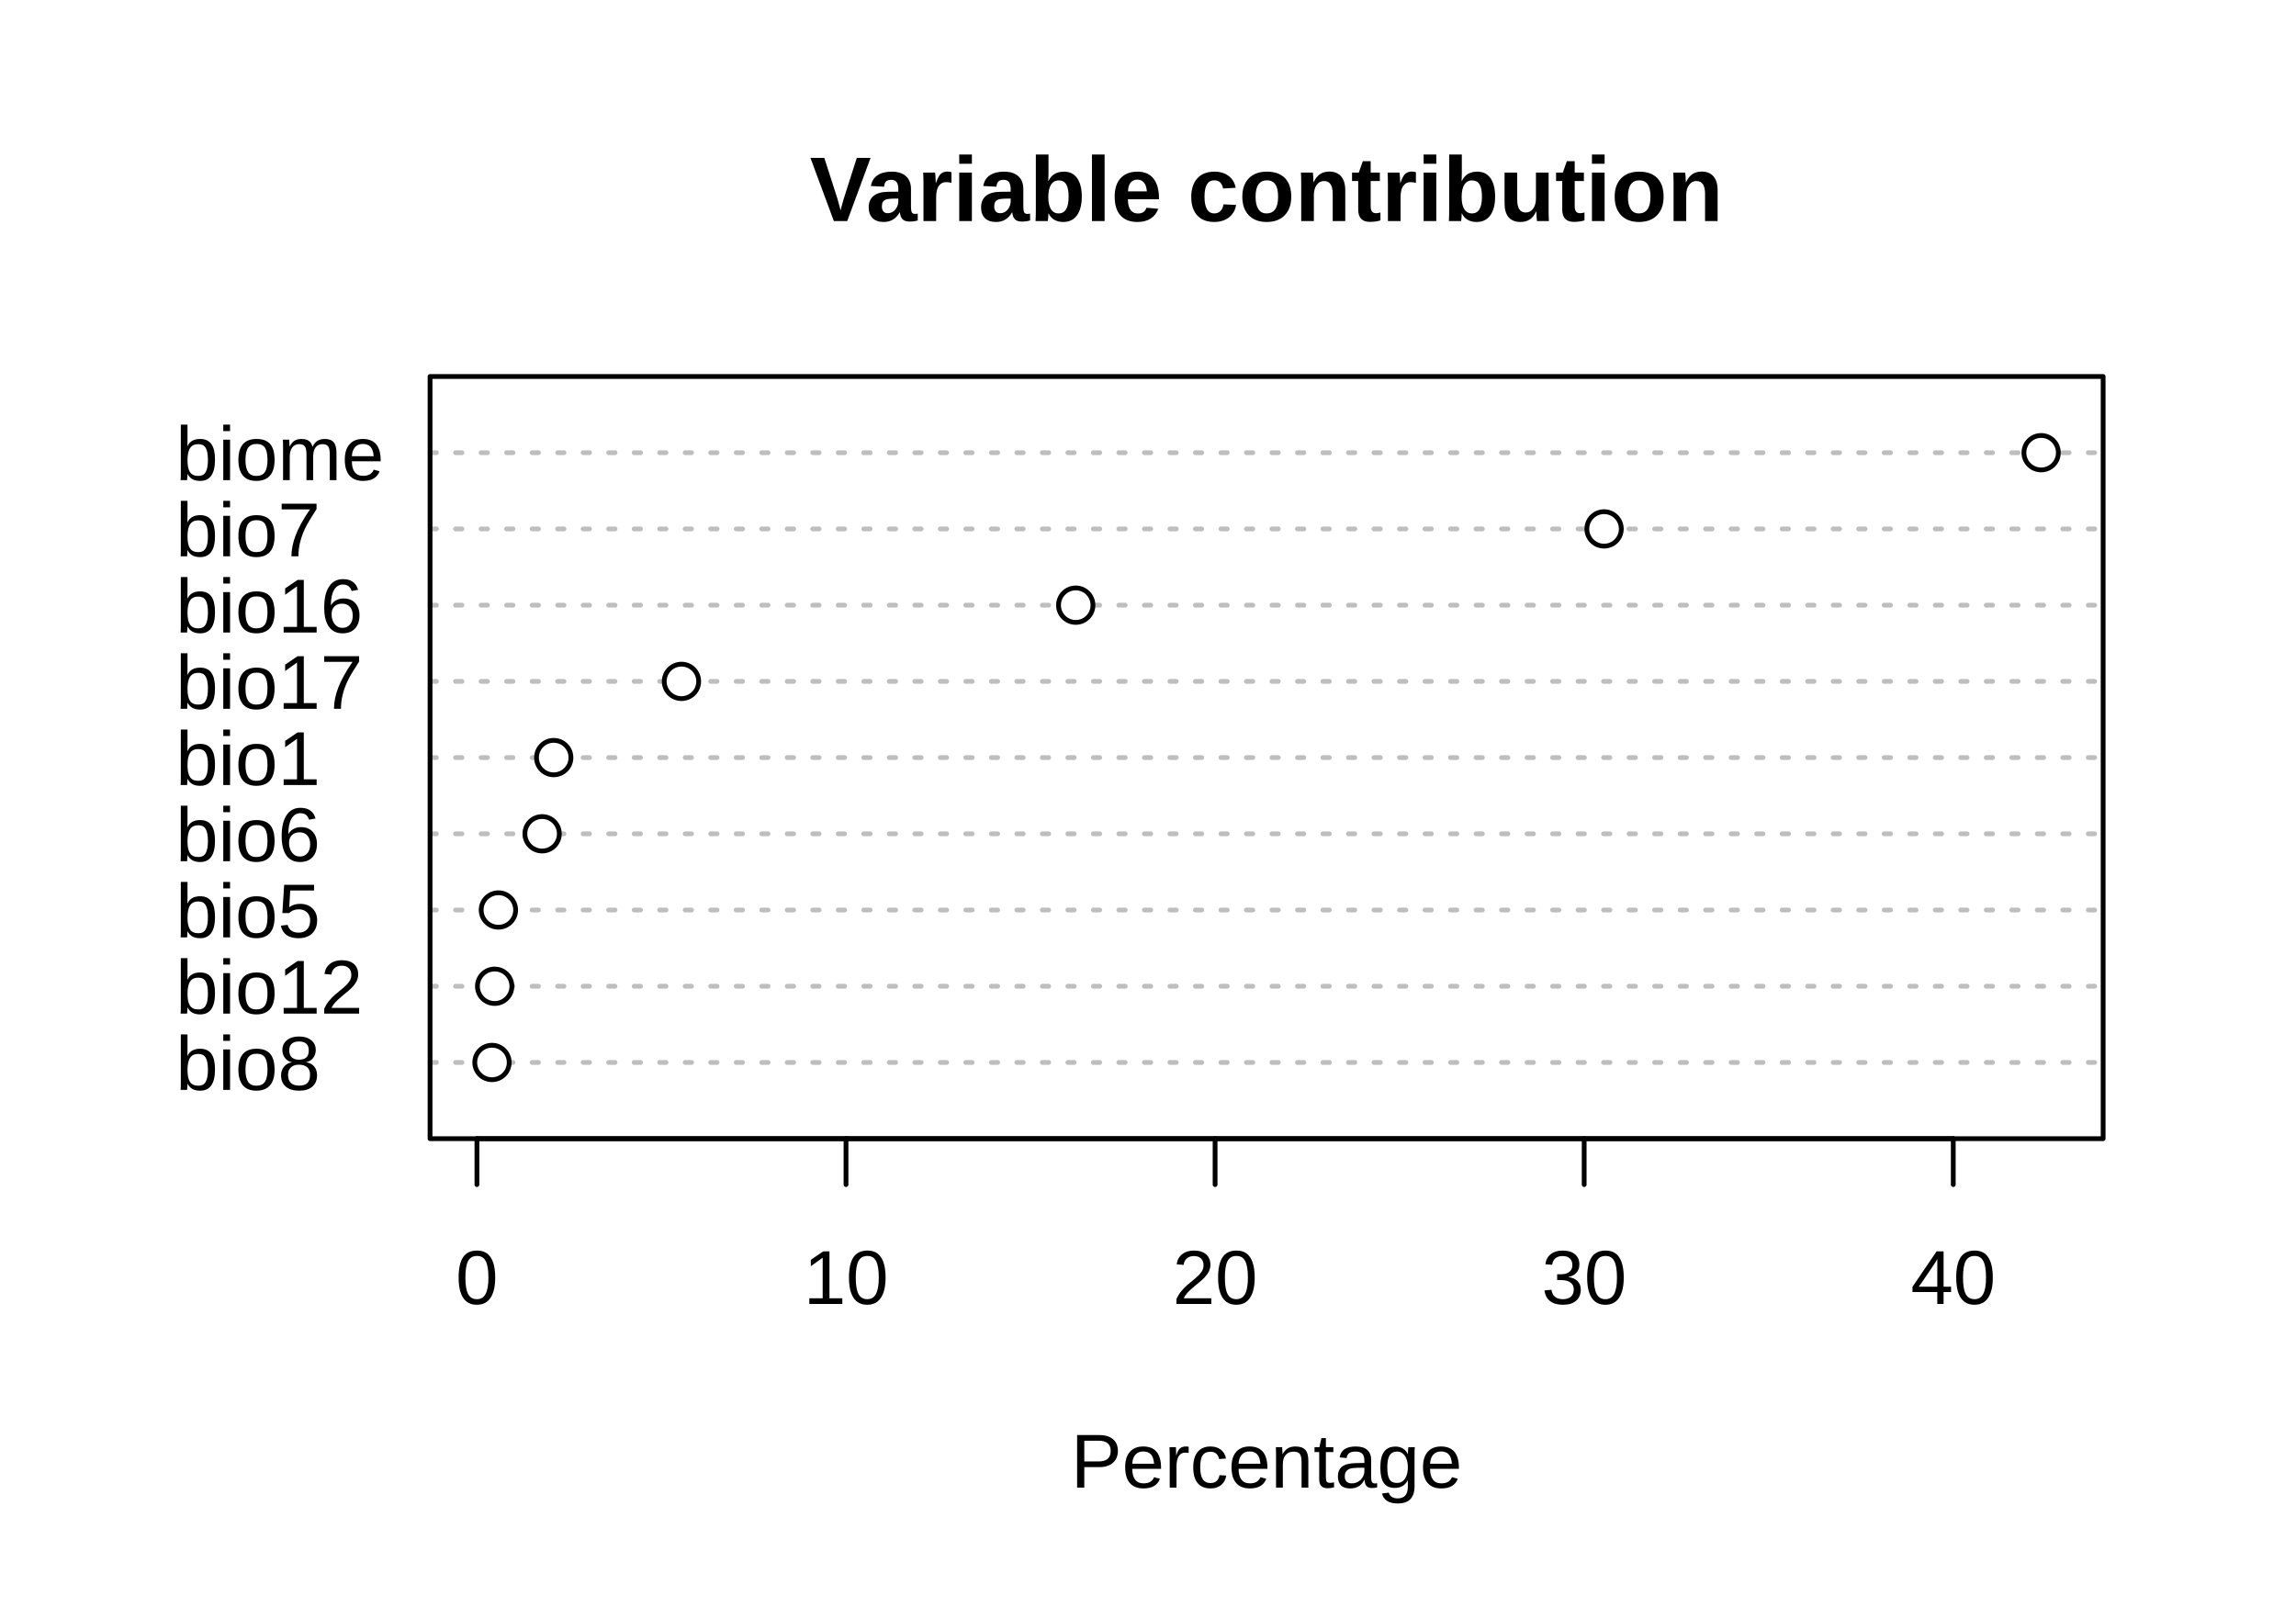
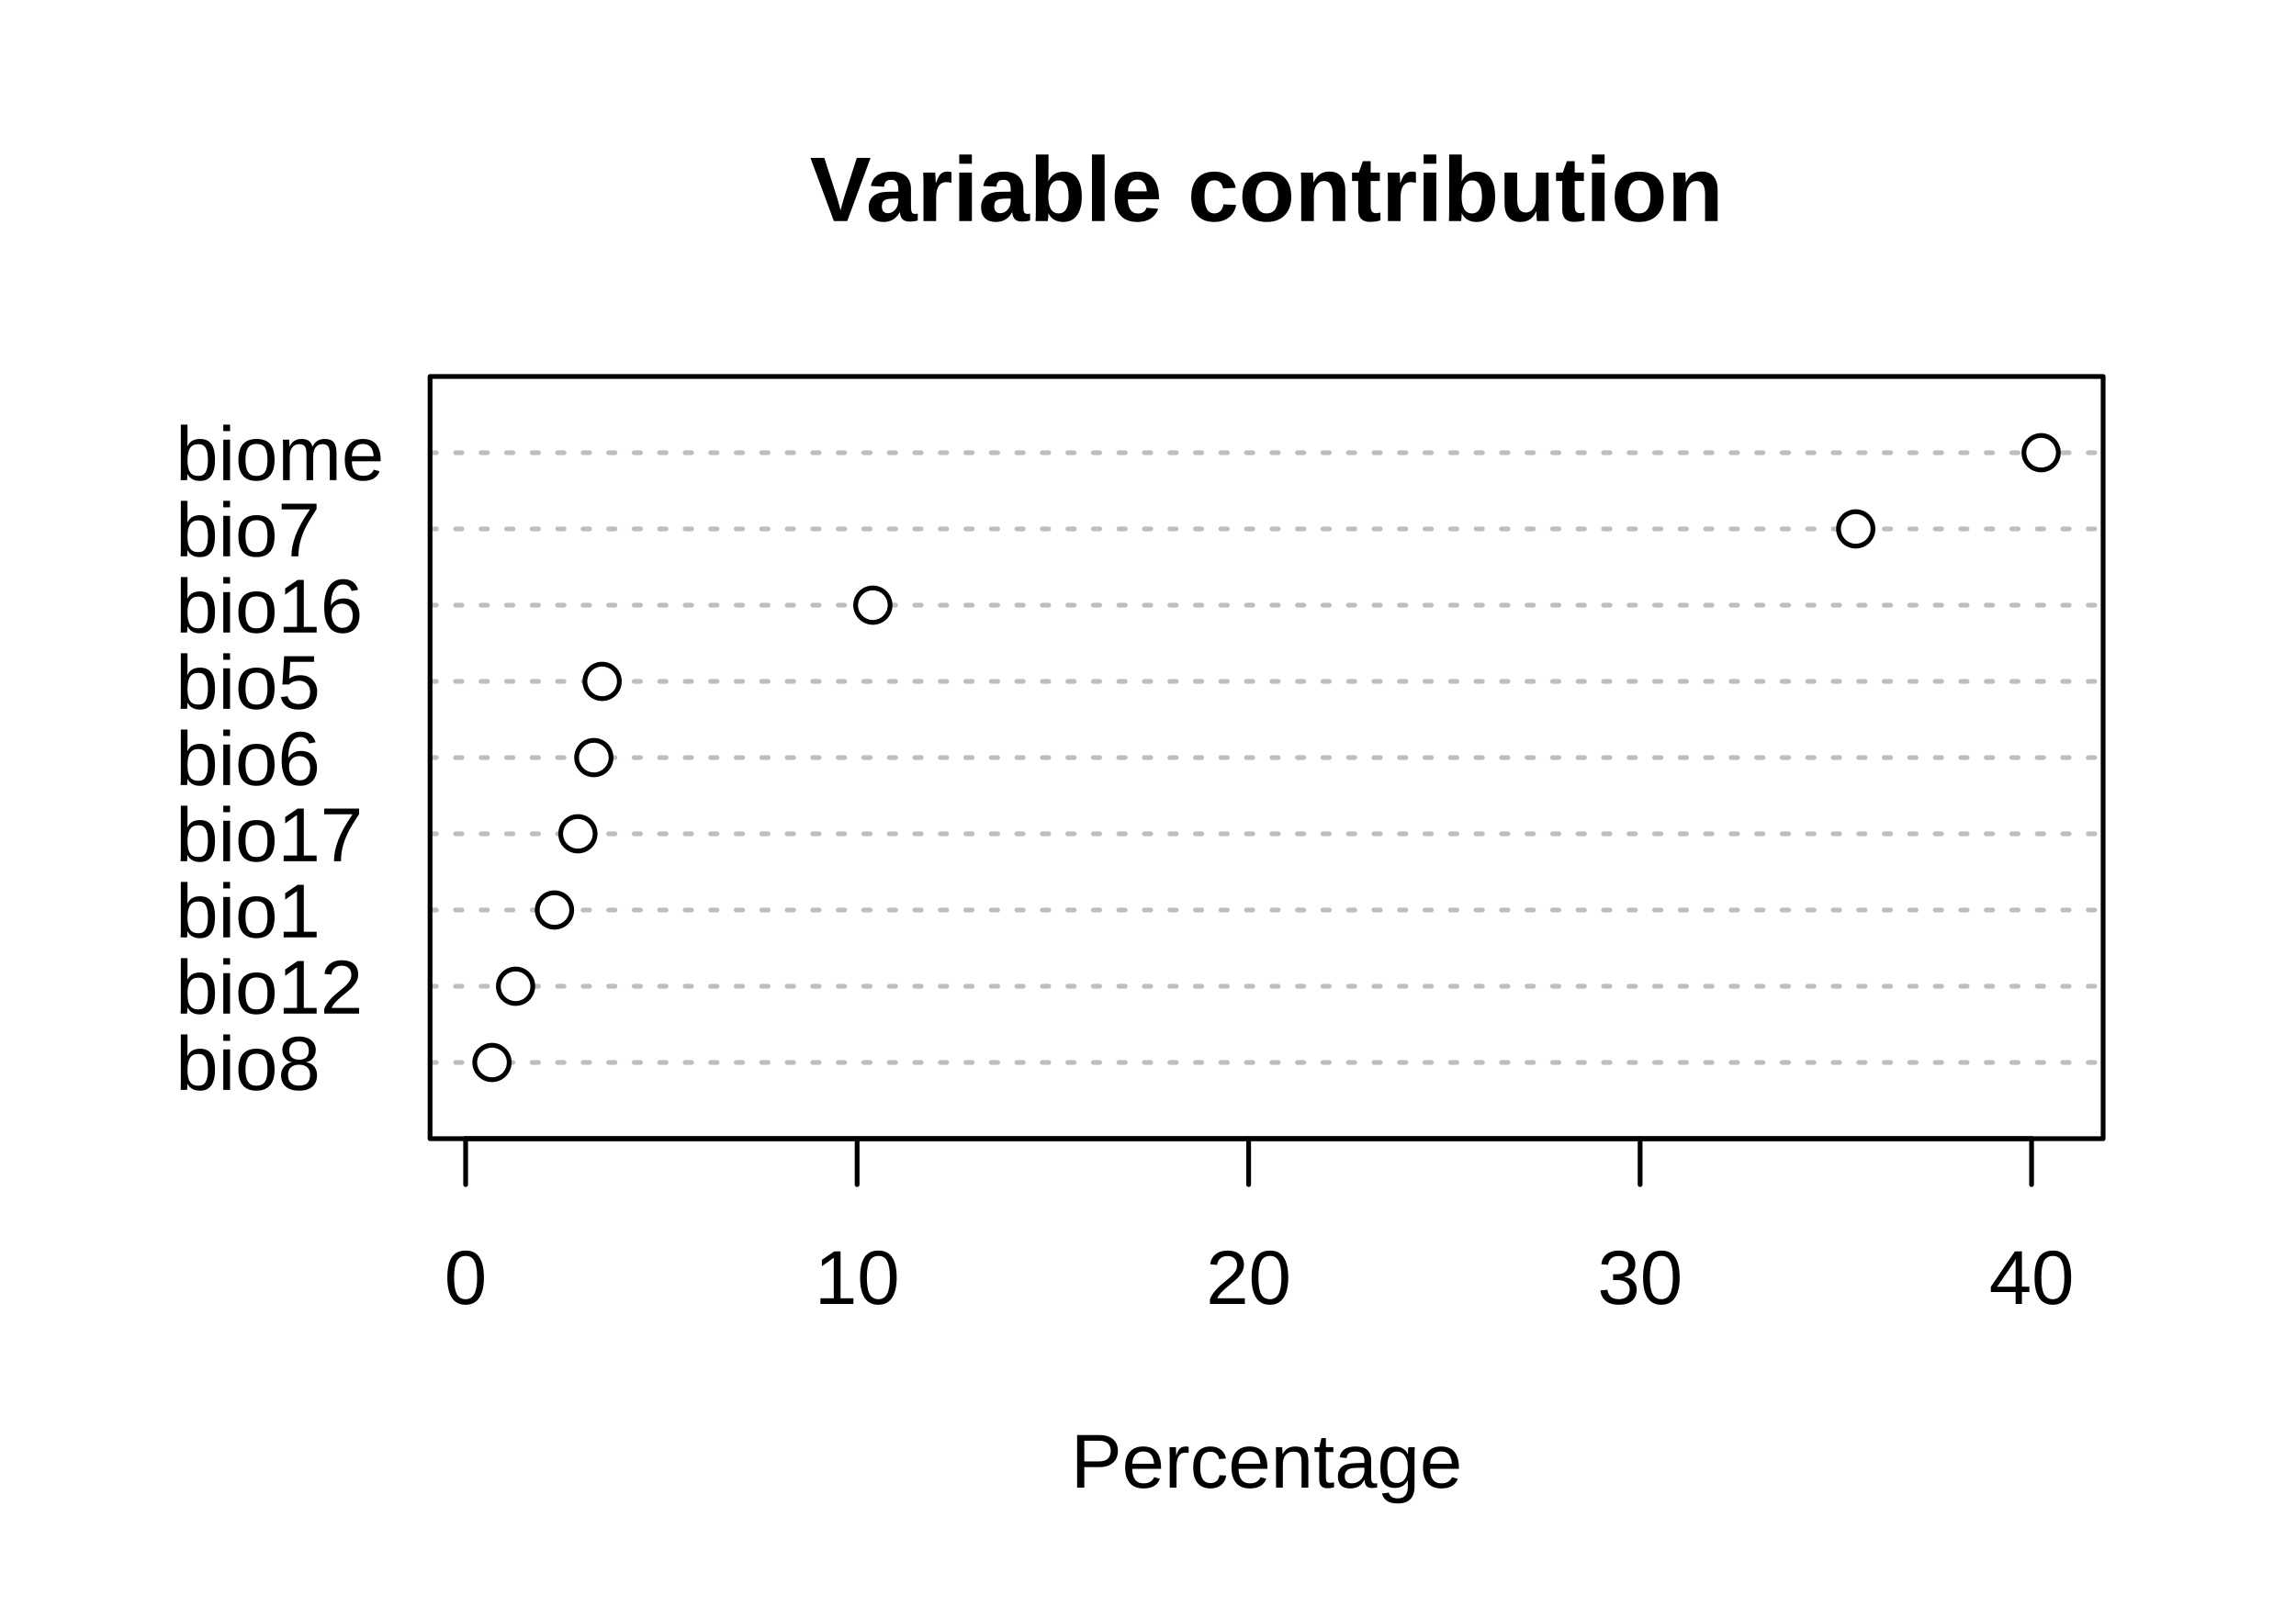
<svg xmlns="http://www.w3.org/2000/svg" class="svglite" width="360.00pt" height="252.00pt" viewBox="0 0 360.00 252.00">
  <defs>
    <style type="text/css">
    .svglite line, .svglite polyline, .svglite polygon, .svglite path, .svglite rect, .svglite circle {
      fill: none;
      stroke: #000000;
      stroke-linecap: round;
      stroke-linejoin: round;
      stroke-miterlimit: 10.00;
    }
    .svglite text {
      white-space: pre;
    }
  </style>
  </defs>
  <rect width="100%" height="100%" style="stroke: none; fill: #FFFFFF;" />
  <defs>
    <clipPath id="cpMC4wMHwzNjAuMDB8MC4wMHwyNTIuMDA=">
      <rect x="0.00" y="0.00" width="360.00" height="252.00" />
    </clipPath>
  </defs>
  <g clip-path="url(#cpMC4wMHwzNjAuMDB8MC4wMHwyNTIuMDA=)">
    <text x="27.54" y="170.91" style="font-size: 12.00px; font-family: &quot;Arial&quot;;" textLength="22.69px" lengthAdjust="spacingAndGlyphs">bio8</text>
    <text x="27.54" y="158.95" style="font-size: 12.00px; font-family: &quot;Arial&quot;;" textLength="29.36px" lengthAdjust="spacingAndGlyphs">bio12</text>
-     <text x="27.54" y="147.00" style="font-size: 12.00px; font-family: &quot;Arial&quot;;" textLength="22.69px" lengthAdjust="spacingAndGlyphs">bio5</text>
-     <text x="27.54" y="135.05" style="font-size: 12.00px; font-family: &quot;Arial&quot;;" textLength="22.69px" lengthAdjust="spacingAndGlyphs">bio6</text>
-     <text x="27.54" y="123.10" style="font-size: 12.00px; font-family: &quot;Arial&quot;;" textLength="22.69px" lengthAdjust="spacingAndGlyphs">bio1</text>
-     <text x="27.54" y="111.15" style="font-size: 12.00px; font-family: &quot;Arial&quot;;" textLength="29.36px" lengthAdjust="spacingAndGlyphs">bio17</text>
+     <text x="27.54" y="147.00" style="font-size: 12.00px; font-family: &quot;Arial&quot;;" textLength="22.69px" lengthAdjust="spacingAndGlyphs">bio1</text>
+     <text x="27.54" y="135.05" style="font-size: 12.00px; font-family: &quot;Arial&quot;;" textLength="29.36px" lengthAdjust="spacingAndGlyphs">bio17</text>
+     <text x="27.54" y="123.10" style="font-size: 12.00px; font-family: &quot;Arial&quot;;" textLength="22.69px" lengthAdjust="spacingAndGlyphs">bio6</text>
+     <text x="27.54" y="111.15" style="font-size: 12.00px; font-family: &quot;Arial&quot;;" textLength="22.69px" lengthAdjust="spacingAndGlyphs">bio5</text>
    <text x="27.54" y="99.19" style="font-size: 12.00px; font-family: &quot;Arial&quot;;" textLength="29.36px" lengthAdjust="spacingAndGlyphs">bio16</text>
    <text x="27.54" y="87.24" style="font-size: 12.00px; font-family: &quot;Arial&quot;;" textLength="22.69px" lengthAdjust="spacingAndGlyphs">bio7</text>
    <text x="27.54" y="75.29" style="font-size: 12.00px; font-family: &quot;Arial&quot;;" textLength="32.69px" lengthAdjust="spacingAndGlyphs">biome</text>
  </g>
  <defs>
    <clipPath id="cpNjcuNDN8MzI5Ljc2fDU5LjA0fDE3OC41Ng==">
      <rect x="67.43" y="59.04" width="262.33" height="119.52" />
    </clipPath>
  </defs>
  <g clip-path="url(#cpNjcuNDN8MzI5Ljc2fDU5LjA0fDE3OC41Ng==)">
    <line x1="67.43" y1="166.61" x2="329.76" y2="166.61" style="stroke-width: 0.75; stroke: #BEBEBE; stroke-dasharray: 1.00,3.00;" />
    <line x1="67.43" y1="154.66" x2="329.76" y2="154.66" style="stroke-width: 0.75; stroke: #BEBEBE; stroke-dasharray: 1.00,3.00;" />
    <line x1="67.43" y1="142.70" x2="329.76" y2="142.70" style="stroke-width: 0.75; stroke: #BEBEBE; stroke-dasharray: 1.00,3.00;" />
    <line x1="67.43" y1="130.75" x2="329.76" y2="130.75" style="stroke-width: 0.75; stroke: #BEBEBE; stroke-dasharray: 1.00,3.00;" />
    <line x1="67.43" y1="118.80" x2="329.76" y2="118.80" style="stroke-width: 0.75; stroke: #BEBEBE; stroke-dasharray: 1.00,3.00;" />
    <line x1="67.43" y1="106.85" x2="329.76" y2="106.85" style="stroke-width: 0.75; stroke: #BEBEBE; stroke-dasharray: 1.00,3.00;" />
    <line x1="67.43" y1="94.90" x2="329.76" y2="94.90" style="stroke-width: 0.75; stroke: #BEBEBE; stroke-dasharray: 1.00,3.00;" />
    <line x1="67.43" y1="82.94" x2="329.76" y2="82.94" style="stroke-width: 0.75; stroke: #BEBEBE; stroke-dasharray: 1.00,3.00;" />
    <line x1="67.43" y1="70.99" x2="329.76" y2="70.99" style="stroke-width: 0.75; stroke: #BEBEBE; stroke-dasharray: 1.00,3.00;" />
    <circle cx="77.14" cy="166.61" r="2.70" style="stroke-width: 0.75; fill: #FFFFFF;" />
-     <circle cx="77.56" cy="154.66" r="2.70" style="stroke-width: 0.75; fill: #FFFFFF;" />
-     <circle cx="78.15" cy="142.70" r="2.70" style="stroke-width: 0.75; fill: #FFFFFF;" />
-     <circle cx="85.00" cy="130.75" r="2.70" style="stroke-width: 0.75; fill: #FFFFFF;" />
-     <circle cx="86.82" cy="118.80" r="2.70" style="stroke-width: 0.75; fill: #FFFFFF;" />
-     <circle cx="106.85" cy="106.85" r="2.70" style="stroke-width: 0.75; fill: #FFFFFF;" />
-     <circle cx="168.67" cy="94.90" r="2.70" style="stroke-width: 0.75; fill: #FFFFFF;" />
-     <circle cx="251.51" cy="82.94" r="2.70" style="stroke-width: 0.75; fill: #FFFFFF;" />
+     <circle cx="80.84" cy="154.66" r="2.70" style="stroke-width: 0.75; fill: #FFFFFF;" />
+     <circle cx="86.94" cy="142.70" r="2.70" style="stroke-width: 0.75; fill: #FFFFFF;" />
+     <circle cx="90.61" cy="130.75" r="2.70" style="stroke-width: 0.75; fill: #FFFFFF;" />
+     <circle cx="93.11" cy="118.80" r="2.70" style="stroke-width: 0.75; fill: #FFFFFF;" />
+     <circle cx="94.41" cy="106.85" r="2.70" style="stroke-width: 0.75; fill: #FFFFFF;" />
+     <circle cx="136.86" cy="94.90" r="2.70" style="stroke-width: 0.75; fill: #FFFFFF;" />
+     <circle cx="290.97" cy="82.94" r="2.70" style="stroke-width: 0.75; fill: #FFFFFF;" />
    <circle cx="320.04" cy="70.99" r="2.70" style="stroke-width: 0.75; fill: #FFFFFF;" />
  </g>
  <g clip-path="url(#cpMC4wMHwzNjAuMDB8MC4wMHwyNTIuMDA=)">
-     <line x1="74.78" y1="178.56" x2="306.26" y2="178.56" style="stroke-width: 0.75;" />
-     <line x1="74.78" y1="178.56" x2="74.78" y2="185.76" style="stroke-width: 0.75;" />
-     <line x1="132.65" y1="178.56" x2="132.65" y2="185.76" style="stroke-width: 0.75;" />
-     <line x1="190.52" y1="178.56" x2="190.52" y2="185.76" style="stroke-width: 0.75;" />
-     <line x1="248.39" y1="178.56" x2="248.39" y2="185.76" style="stroke-width: 0.75;" />
-     <line x1="306.26" y1="178.56" x2="306.26" y2="185.76" style="stroke-width: 0.75;" />
-     <text x="74.78" y="204.48" text-anchor="middle" style="font-size: 12.00px; font-family: &quot;Arial&quot;;" textLength="6.67px" lengthAdjust="spacingAndGlyphs">0</text>
-     <text x="132.65" y="204.48" text-anchor="middle" style="font-size: 12.00px; font-family: &quot;Arial&quot;;" textLength="13.35px" lengthAdjust="spacingAndGlyphs">10</text>
-     <text x="190.52" y="204.48" text-anchor="middle" style="font-size: 12.00px; font-family: &quot;Arial&quot;;" textLength="13.35px" lengthAdjust="spacingAndGlyphs">20</text>
-     <text x="248.39" y="204.48" text-anchor="middle" style="font-size: 12.00px; font-family: &quot;Arial&quot;;" textLength="13.35px" lengthAdjust="spacingAndGlyphs">30</text>
-     <text x="306.26" y="204.48" text-anchor="middle" style="font-size: 12.00px; font-family: &quot;Arial&quot;;" textLength="13.35px" lengthAdjust="spacingAndGlyphs">40</text>
+     <line x1="73.01" y1="178.56" x2="318.54" y2="178.56" style="stroke-width: 0.75;" />
+     <line x1="73.01" y1="178.56" x2="73.01" y2="185.76" style="stroke-width: 0.75;" />
+     <line x1="134.39" y1="178.56" x2="134.39" y2="185.76" style="stroke-width: 0.75;" />
+     <line x1="195.78" y1="178.56" x2="195.78" y2="185.76" style="stroke-width: 0.75;" />
+     <line x1="257.16" y1="178.56" x2="257.16" y2="185.76" style="stroke-width: 0.75;" />
+     <line x1="318.54" y1="178.56" x2="318.54" y2="185.76" style="stroke-width: 0.75;" />
+     <text x="73.01" y="204.48" text-anchor="middle" style="font-size: 12.00px; font-family: &quot;Arial&quot;;" textLength="6.67px" lengthAdjust="spacingAndGlyphs">0</text>
+     <text x="134.39" y="204.48" text-anchor="middle" style="font-size: 12.00px; font-family: &quot;Arial&quot;;" textLength="13.35px" lengthAdjust="spacingAndGlyphs">10</text>
+     <text x="195.78" y="204.48" text-anchor="middle" style="font-size: 12.00px; font-family: &quot;Arial&quot;;" textLength="13.35px" lengthAdjust="spacingAndGlyphs">20</text>
+     <text x="257.16" y="204.48" text-anchor="middle" style="font-size: 12.00px; font-family: &quot;Arial&quot;;" textLength="13.35px" lengthAdjust="spacingAndGlyphs">30</text>
+     <text x="318.54" y="204.48" text-anchor="middle" style="font-size: 12.00px; font-family: &quot;Arial&quot;;" textLength="13.35px" lengthAdjust="spacingAndGlyphs">40</text>
    <polygon points="67.43,178.56 329.76,178.56 329.76,59.04 67.43,59.04 " style="stroke-width: 0.75;" />
    <text x="198.59" y="34.67" text-anchor="middle" style="font-size: 14.40px; font-weight: bold; font-family: &quot;Arial&quot;;" textLength="143.14px" lengthAdjust="spacingAndGlyphs">Variable contribution</text>
    <text x="198.59" y="233.28" text-anchor="middle" style="font-size: 12.00px; font-family: &quot;Arial&quot;;" textLength="61.39px" lengthAdjust="spacingAndGlyphs">Percentage</text>
  </g>
</svg>
